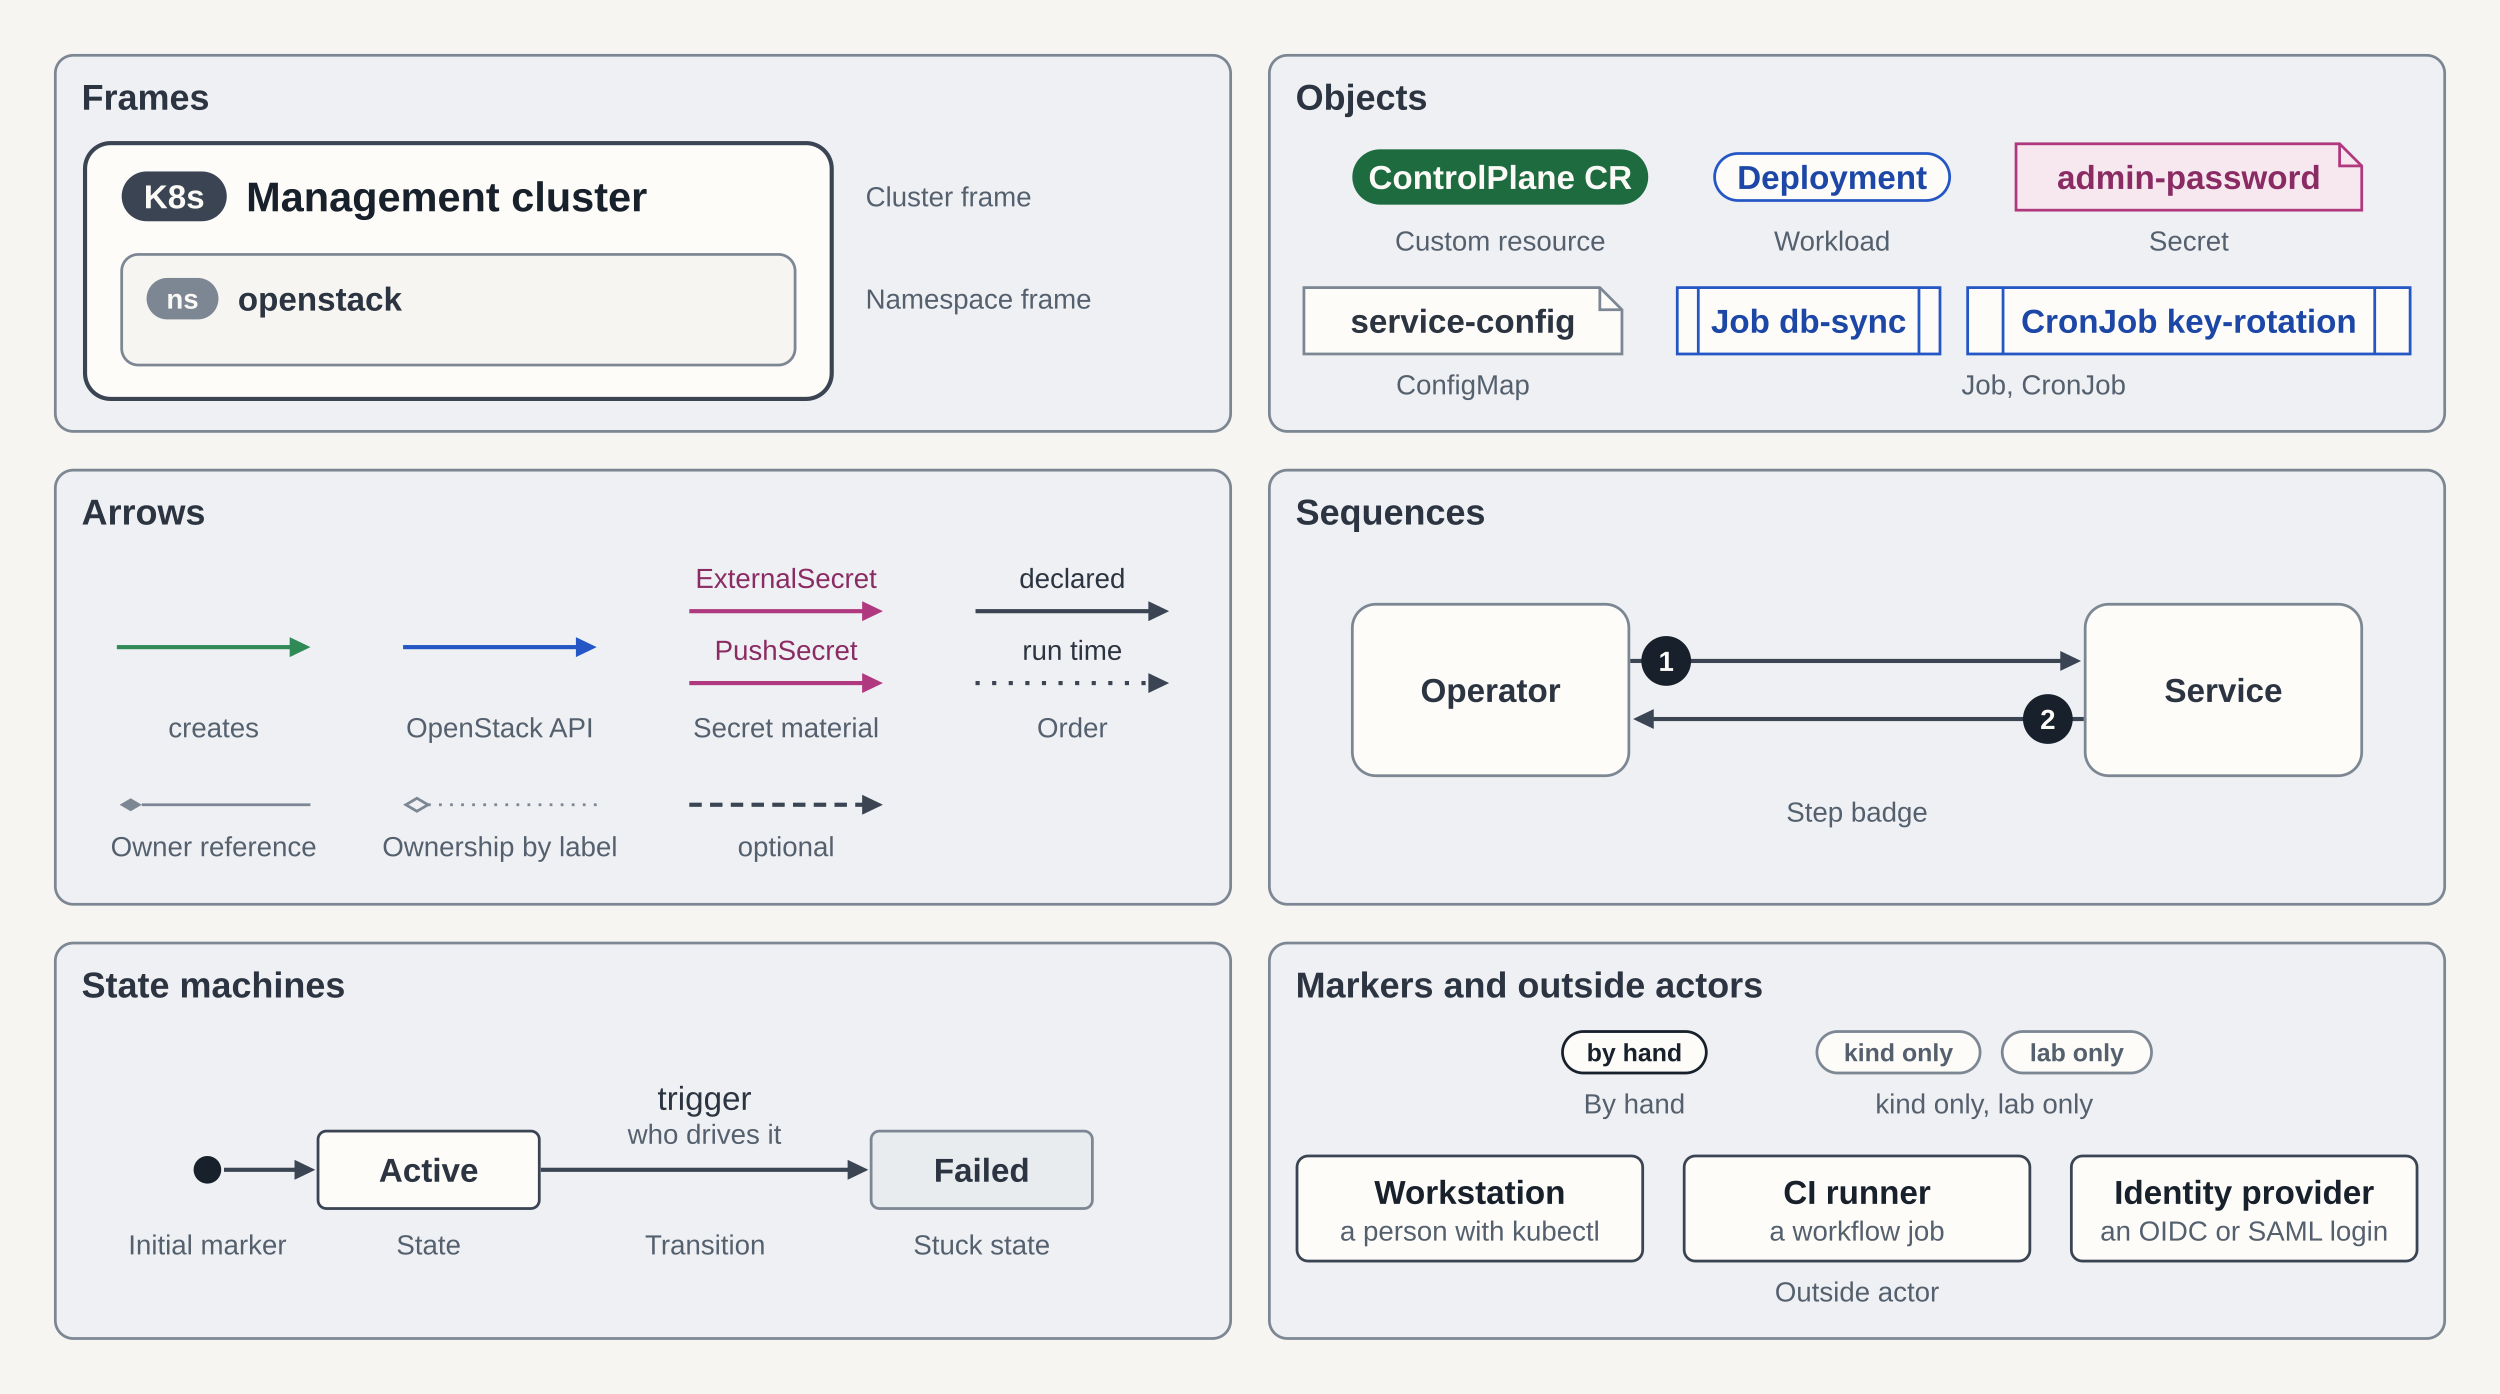
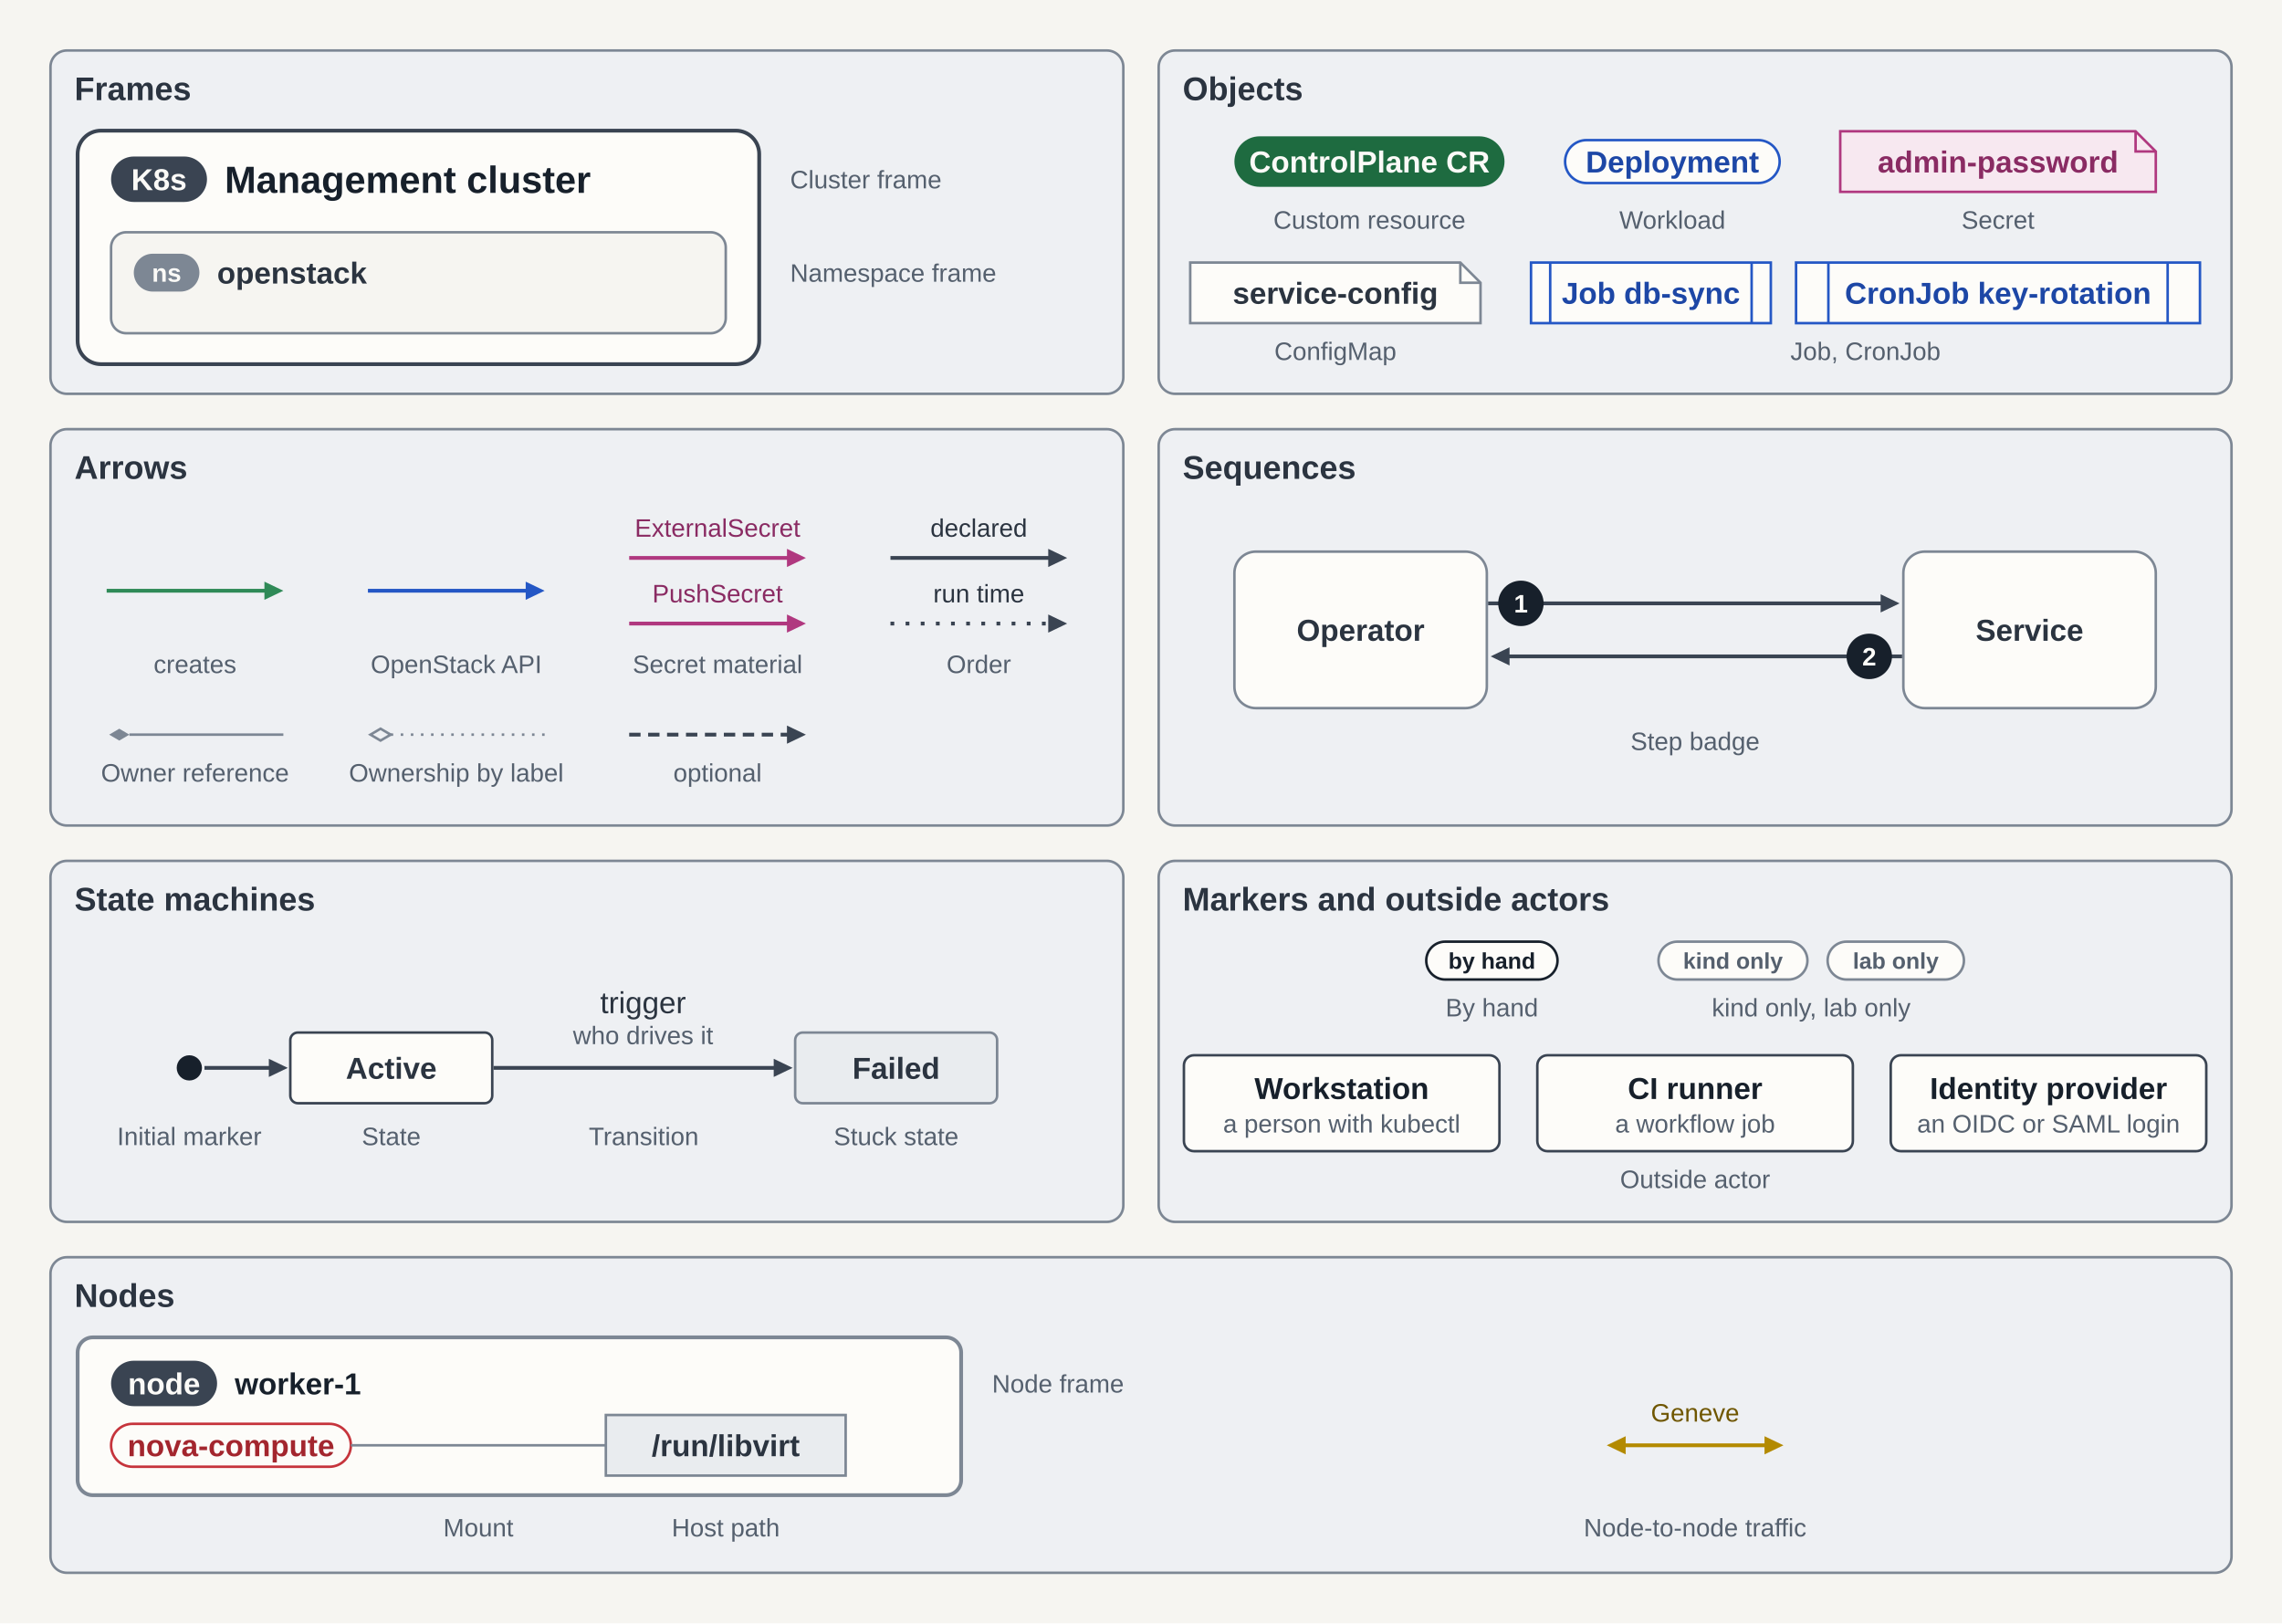
- <svg xmlns="http://www.w3.org/2000/svg" width="1808" height="1008" viewBox="0 0 1808 1008" font-family="'IBM Plex Sans', Arial, Helvetica, sans-serif" role="img" aria-label="Diagram notation">
-   <rect width="1808" height="1008" fill="#F6F5F1" />
+ <svg xmlns="http://www.w3.org/2000/svg" width="1808" height="1286" viewBox="0 0 1808 1286" font-family="'IBM Plex Sans', Arial, Helvetica, sans-serif" role="img" aria-label="Diagram notation">
+   <rect width="1808" height="1286" fill="#F6F5F1" />
  <rect x="40" y="40" width="850" height="272" rx="13" fill="#EEF0F3" stroke="#7D8794" stroke-width="2" />
  <text x="59" y="79.36" font-size="26" font-weight="700" fill="#2B3440">Frames</text>
  <rect x="61.5" y="103.5" width="540" height="185" rx="18.5" fill="#FDFCF9" stroke="#3A4452" stroke-width="3" />
  <rect x="88" y="124" width="76" height="36" rx="18" fill="#3A4452" />
  <text x="126" y="150.64" font-size="24" font-weight="700" fill="#FBFAF7" text-anchor="middle">K8s</text>
  <text x="178" y="152.8" font-size="30" font-weight="700" fill="#17202B">Management cluster</text>
  <rect x="88" y="184" width="487" height="80" rx="12" fill="#F6F5F1" stroke="#7D8794" stroke-width="2" />
  <rect x="106" y="201" width="52" height="30" rx="15" fill="#7D8794" />
  <text x="132" y="223.2" font-size="20" font-weight="700" fill="#FBFAF7" text-anchor="middle">ns</text>
  <text x="172" y="224.64" font-size="24" font-weight="700" fill="#2B3440">openstack</text>
  <text x="626" y="149.2" font-size="20" font-weight="400" fill="#55606E">Cluster frame</text>
  <text x="626" y="223.2" font-size="20" font-weight="400" fill="#55606E">Namespace frame</text>
  <rect x="918" y="40" width="850" height="272" rx="13" fill="#EEF0F3" stroke="#7D8794" stroke-width="2" />
  <text x="937" y="79.36" font-size="26" font-weight="700" fill="#2B3440">Objects</text>
  <rect x="978" y="108" width="214" height="40" rx="20" fill="#1E6B40" />
  <text x="1085" y="136.64" font-size="24" font-weight="700" fill="#FBFAF7" text-anchor="middle">ControlPlane CR</text>
  <rect x="1240" y="111" width="170" height="34" rx="17" fill="#FDFCF9" stroke="#2457C5" stroke-width="2" />
  <text x="1325" y="136.64" font-size="24" font-weight="600" fill="#1D47A6" text-anchor="middle">Deployment</text>
  <path d="M1458 104 H1692 L1708 120 V152 H1458 Z" fill="#F7E8F0" stroke="#B0387F" stroke-width="2" />
  <polyline points="1692,104 1692,120 1708,120" fill="none" stroke="#B0387F" stroke-width="2" />
  <text x="1583" y="136.64" font-size="24" font-weight="600" fill="#8A2B63" text-anchor="middle">admin-password</text>
  <text x="1085" y="181.2" font-size="20" font-weight="400" fill="#55606E" text-anchor="middle">Custom resource</text>
  <text x="1325" y="181.2" font-size="20" font-weight="400" fill="#55606E" text-anchor="middle">Workload</text>
  <text x="1583" y="181.2" font-size="20" font-weight="400" fill="#55606E" text-anchor="middle">Secret</text>
  <path d="M943 208 H1157 L1173 224 V256 H943 Z" fill="#FDFCF9" stroke="#7D8794" stroke-width="2" />
  <polyline points="1157,208 1157,224 1173,224" fill="none" stroke="#7D8794" stroke-width="2" />
  <text x="1058" y="240.64" font-size="24" font-weight="600" fill="#2B3440" text-anchor="middle">service-config</text>
  <rect x="1213" y="208" width="190" height="48" fill="#FDFCF9" stroke="#2457C5" stroke-width="2" />
  <path d="M1228.2 208 V256 M1387.8 208 V256" fill="none" stroke="#2457C5" stroke-width="2" />
  <text x="1308" y="240.64" font-size="24" font-weight="600" fill="#1D47A6" text-anchor="middle">Job db-sync</text>
  <rect x="1423" y="208" width="320" height="48" fill="#FDFCF9" stroke="#2457C5" stroke-width="2" />
  <path d="M1448.6 208 V256 M1717.4 208 V256" fill="none" stroke="#2457C5" stroke-width="2" />
  <text x="1583" y="240.64" font-size="24" font-weight="600" fill="#1D47A6" text-anchor="middle">CronJob key-rotation</text>
  <text x="1058" y="285.2" font-size="20" font-weight="400" fill="#55606E" text-anchor="middle">ConfigMap</text>
  <text x="1478" y="285.2" font-size="20" font-weight="400" fill="#55606E" text-anchor="middle">Job, CronJob</text>
  <rect x="40" y="340" width="850" height="314" rx="13" fill="#EEF0F3" stroke="#7D8794" stroke-width="2" />
  <text x="59" y="379.36" font-size="26" font-weight="700" fill="#2B3440">Arrows</text>
  <polyline points="84.5,468 214,468" fill="none" stroke="#2F8A57" stroke-width="3" />
  <polygon points="224.5,468 209.5,475.2 209.5,460.8" fill="#2F8A57" />
  <polyline points="291.5,468 421,468" fill="none" stroke="#2457C5" stroke-width="3" />
  <polygon points="431.5,468 416.5,475.2 416.5,460.8" fill="#2457C5" />
  <text x="568.5" y="425.2" font-size="20" font-weight="400" fill="#8A2B63" text-anchor="middle">ExternalSecret</text>
  <polyline points="498.5,442 628,442" fill="none" stroke="#B0387F" stroke-width="3" />
  <polygon points="638.5,442 623.5,449.2 623.5,434.8" fill="#B0387F" />
  <text x="568.5" y="477.2" font-size="20" font-weight="400" fill="#8A2B63" text-anchor="middle">PushSecret</text>
  <polyline points="498.5,494 628,494" fill="none" stroke="#B0387F" stroke-width="3" />
  <polygon points="638.5,494 623.5,501.2 623.5,486.8" fill="#B0387F" />
  <text x="775.5" y="425.2" font-size="20" font-weight="400" fill="#2B3440" text-anchor="middle">declared</text>
  <polyline points="705.5,442 835,442" fill="none" stroke="#3A4452" stroke-width="3" />
  <polygon points="845.5,442 830.5,449.2 830.5,434.8" fill="#3A4452" />
  <text x="775.5" y="477.2" font-size="20" font-weight="400" fill="#2B3440" text-anchor="middle">run time</text>
  <polyline points="705.5,494 835,494" fill="none" stroke="#3A4452" stroke-width="3" stroke-dasharray="3 9" />
  <polygon points="845.5,494 830.5,501.2 830.5,486.8" fill="#3A4452" />
  <text x="154.5" y="533.2" font-size="20" font-weight="400" fill="#55606E" text-anchor="middle">creates</text>
  <text x="361.5" y="533.2" font-size="20" font-weight="400" fill="#55606E" text-anchor="middle">OpenStack API</text>
  <text x="568.5" y="533.2" font-size="20" font-weight="400" fill="#55606E" text-anchor="middle">Secret material</text>
  <text x="775.5" y="533.2" font-size="20" font-weight="400" fill="#55606E" text-anchor="middle">Order</text>
  <polyline points="102.5,582 224.5,582" fill="none" stroke="#7D8794" stroke-width="2" />
  <polygon points="86.5,582 94.5,577.3 102.5,582 94.5,586.7" fill="#7D8794" />
  <polyline points="309.5,582 431.5,582" fill="none" stroke="#7D8794" stroke-width="2" stroke-dasharray="2 6" />
  <polygon points="293.5,582 301.5,577.3 309.5,582 301.5,586.7" fill="none" stroke="#7D8794" stroke-width="2" />
  <polyline points="498.5,582 628,582" fill="none" stroke="#3A4452" stroke-width="3" stroke-dasharray="9 6" />
  <polygon points="638.5,582 623.5,589.2 623.5,574.8" fill="#3A4452" />
  <text x="154.5" y="619.2" font-size="20" font-weight="400" fill="#55606E" text-anchor="middle">Owner reference</text>
  <text x="361.5" y="619.2" font-size="20" font-weight="400" fill="#55606E" text-anchor="middle">Ownership by label</text>
  <text x="568.5" y="619.2" font-size="20" font-weight="400" fill="#55606E" text-anchor="middle">optional</text>
  <rect x="918" y="340" width="850" height="314" rx="13" fill="#EEF0F3" stroke="#7D8794" stroke-width="2" />
  <text x="937" y="379.36" font-size="26" font-weight="700" fill="#2B3440">Sequences</text>
  <rect x="978" y="437" width="200" height="124" rx="17" fill="#FDFCF9" stroke="#7D8794" stroke-width="2" />
  <text x="1078" y="507.64" font-size="24" font-weight="600" fill="#2B3440" text-anchor="middle">Operator</text>
  <rect x="1508" y="437" width="200" height="124" rx="17" fill="#FDFCF9" stroke="#7D8794" stroke-width="2" />
  <text x="1608" y="507.64" font-size="24" font-weight="600" fill="#2B3440" text-anchor="middle">Service</text>
  <polyline points="1179,478 1494.5,478" fill="none" stroke="#3A4452" stroke-width="3" />
  <polygon points="1505,478 1490,485.2 1490,470.8" fill="#3A4452" />
  <polyline points="1507,520 1191.5,520" fill="none" stroke="#3A4452" stroke-width="3" />
  <polygon points="1181,520 1196,527.2 1196,512.8" fill="#3A4452" />
  <circle cx="1205" cy="478" r="18" fill="#17202B" />
  <text x="1205" y="485.2" font-size="20" font-weight="700" fill="#FDFCF9" text-anchor="middle">1</text>
  <circle cx="1481" cy="520" r="18" fill="#17202B" />
  <text x="1481" y="527.2" font-size="20" font-weight="700" fill="#FDFCF9" text-anchor="middle">2</text>
  <text x="1343" y="594.2" font-size="20" font-weight="400" fill="#55606E" text-anchor="middle">Step badge</text>
  <rect x="40" y="682" width="850" height="286" rx="13" fill="#EEF0F3" stroke="#7D8794" stroke-width="2" />
  <text x="59" y="721.36" font-size="26" font-weight="700" fill="#2B3440">State machines</text>
  <circle cx="150" cy="846" r="10" fill="#17202B" />
  <polyline points="162,846 217.5,846" fill="none" stroke="#3A4452" stroke-width="3" />
  <polygon points="228,846 213,853.2 213,838.8" fill="#3A4452" />
  <rect x="230" y="818" width="160" height="56" rx="6" fill="#FDFCF9" stroke="#3A4452" stroke-width="2" />
  <text x="310" y="854.64" font-size="24" font-weight="700" fill="#2B3440" text-anchor="middle">Active</text>
  <text x="509.5" y="802.64" font-size="24" font-weight="400" fill="#2B3440" text-anchor="middle">trigger</text>
  <text x="509.5" y="827.2" font-size="20" font-weight="400" fill="#55606E" text-anchor="middle">who drives it</text>
  <polyline points="391,846 617.5,846" fill="none" stroke="#3A4452" stroke-width="3" />
  <polygon points="628,846 613,853.2 613,838.8" fill="#3A4452" />
  <rect x="630" y="818" width="160" height="56" rx="6" fill="#E9ECEF" stroke="#7D8794" stroke-width="2" />
  <text x="710" y="854.64" font-size="24" font-weight="700" fill="#2B3440" text-anchor="middle">Failed</text>
  <text x="150" y="907.2" font-size="20" font-weight="400" fill="#55606E" text-anchor="middle">Initial marker</text>
  <text x="310" y="907.2" font-size="20" font-weight="400" fill="#55606E" text-anchor="middle">State</text>
  <text x="510" y="907.2" font-size="20" font-weight="400" fill="#55606E" text-anchor="middle">Transition</text>
  <text x="710" y="907.2" font-size="20" font-weight="400" fill="#55606E" text-anchor="middle">Stuck state</text>
  <rect x="918" y="682" width="850" height="286" rx="13" fill="#EEF0F3" stroke="#7D8794" stroke-width="2" />
  <text x="937" y="721.36" font-size="26" font-weight="700" fill="#2B3440">Markers and outside actors</text>
  <rect x="1130" y="746" width="104" height="30" rx="15" fill="#FDFCF9" stroke="#17202B" stroke-width="2" />
  <text x="1182" y="767.48" font-size="18" font-weight="700" fill="#17202B" text-anchor="middle">by hand</text>
  <rect x="1314" y="746" width="118" height="30" rx="15" fill="#FDFCF9" stroke="#7D8794" stroke-width="2" />
  <text x="1373" y="767.48" font-size="18" font-weight="700" fill="#55606E" text-anchor="middle">kind only</text>
  <rect x="1448" y="746" width="108" height="30" rx="15" fill="#FDFCF9" stroke="#7D8794" stroke-width="2" />
  <text x="1502" y="767.48" font-size="18" font-weight="700" fill="#55606E" text-anchor="middle">lab only</text>
  <text x="1182" y="805.2" font-size="20" font-weight="400" fill="#55606E" text-anchor="middle">By hand</text>
  <text x="1435" y="805.2" font-size="20" font-weight="400" fill="#55606E" text-anchor="middle">kind only, lab only</text>
  <rect x="938" y="836" width="250" height="76" rx="8" fill="#FDFCF9" stroke="#3A4452" stroke-width="2" />
  <text x="1063" y="870.64" font-size="24" font-weight="700" fill="#17202B" text-anchor="middle">Workstation</text>
  <text x="1063" y="897.2" font-size="20" font-weight="400" fill="#55606E" text-anchor="middle">a person with kubectl</text>
  <rect x="1218" y="836" width="250" height="76" rx="8" fill="#FDFCF9" stroke="#3A4452" stroke-width="2" />
  <text x="1343" y="870.64" font-size="24" font-weight="700" fill="#17202B" text-anchor="middle">CI runner</text>
  <text x="1343" y="897.2" font-size="20" font-weight="400" fill="#55606E" text-anchor="middle">a workflow job</text>
  <rect x="1498" y="836" width="250" height="76" rx="8" fill="#FDFCF9" stroke="#3A4452" stroke-width="2" />
  <text x="1623" y="870.64" font-size="24" font-weight="700" fill="#17202B" text-anchor="middle">Identity provider</text>
  <text x="1623" y="897.2" font-size="20" font-weight="400" fill="#55606E" text-anchor="middle">an OIDC or SAML login</text>
  <text x="1343" y="941.2" font-size="20" font-weight="400" fill="#55606E" text-anchor="middle">Outside actor</text>
+   <rect x="40" y="996" width="1728" height="250" rx="13" fill="#EEF0F3" stroke="#7D8794" stroke-width="2" />
+   <text x="59" y="1035.36" font-size="26" font-weight="700" fill="#2B3440">Nodes</text>
+   <rect x="61.5" y="1059.5" width="700" height="125" rx="12" fill="#FDFCF9" stroke="#7D8794" stroke-width="3" />
+   <rect x="88" y="1078" width="84" height="36" rx="18" fill="#3A4452" />
+   <text x="130" y="1104.64" font-size="24" font-weight="700" fill="#FBFAF7" text-anchor="middle">node</text>
+   <text x="186" y="1104.64" font-size="24" font-weight="700" fill="#17202B">worker-1</text>
+   <rect x="88" y="1128" width="190" height="34" rx="17" fill="#FDFCF9" stroke="#C6343C" stroke-width="2" />
+   <text x="183" y="1153.64" font-size="24" font-weight="600" fill="#A3262E" text-anchor="middle">nova-compute</text>
+   <rect x="480" y="1121" width="190" height="48" fill="#E9ECEF" stroke="#7D8794" stroke-width="2" />
+   <text x="575" y="1153.64" font-size="24" font-weight="600" fill="#2B3440" text-anchor="middle">/run/libvirt</text>
+   <polyline points="278,1145 480,1145" fill="none" stroke="#7D8794" stroke-width="2" />
+   <text x="786" y="1103.2" font-size="20" font-weight="400" fill="#55606E">Node frame</text>
+   <text x="379" y="1217.2" font-size="20" font-weight="400" fill="#55606E" text-anchor="middle">Mount</text>
+   <text x="575" y="1217.2" font-size="20" font-weight="400" fill="#55606E" text-anchor="middle">Host path</text>
+   <polyline points="1283.5,1145 1402.5,1145" fill="none" stroke="#B38A00" stroke-width="3" />
+   <polygon points="1413,1145 1398,1152.2 1398,1137.8" fill="#B38A00" />
+   <polygon points="1273,1145 1288,1137.8 1288,1152.2" fill="#B38A00" />
+   <text x="1343" y="1126.2" font-size="20" font-weight="400" fill="#6F5600" text-anchor="middle">Geneve</text>
+   <text x="1343" y="1217.2" font-size="20" font-weight="400" fill="#55606E" text-anchor="middle">Node-to-node traffic</text>
</svg>
